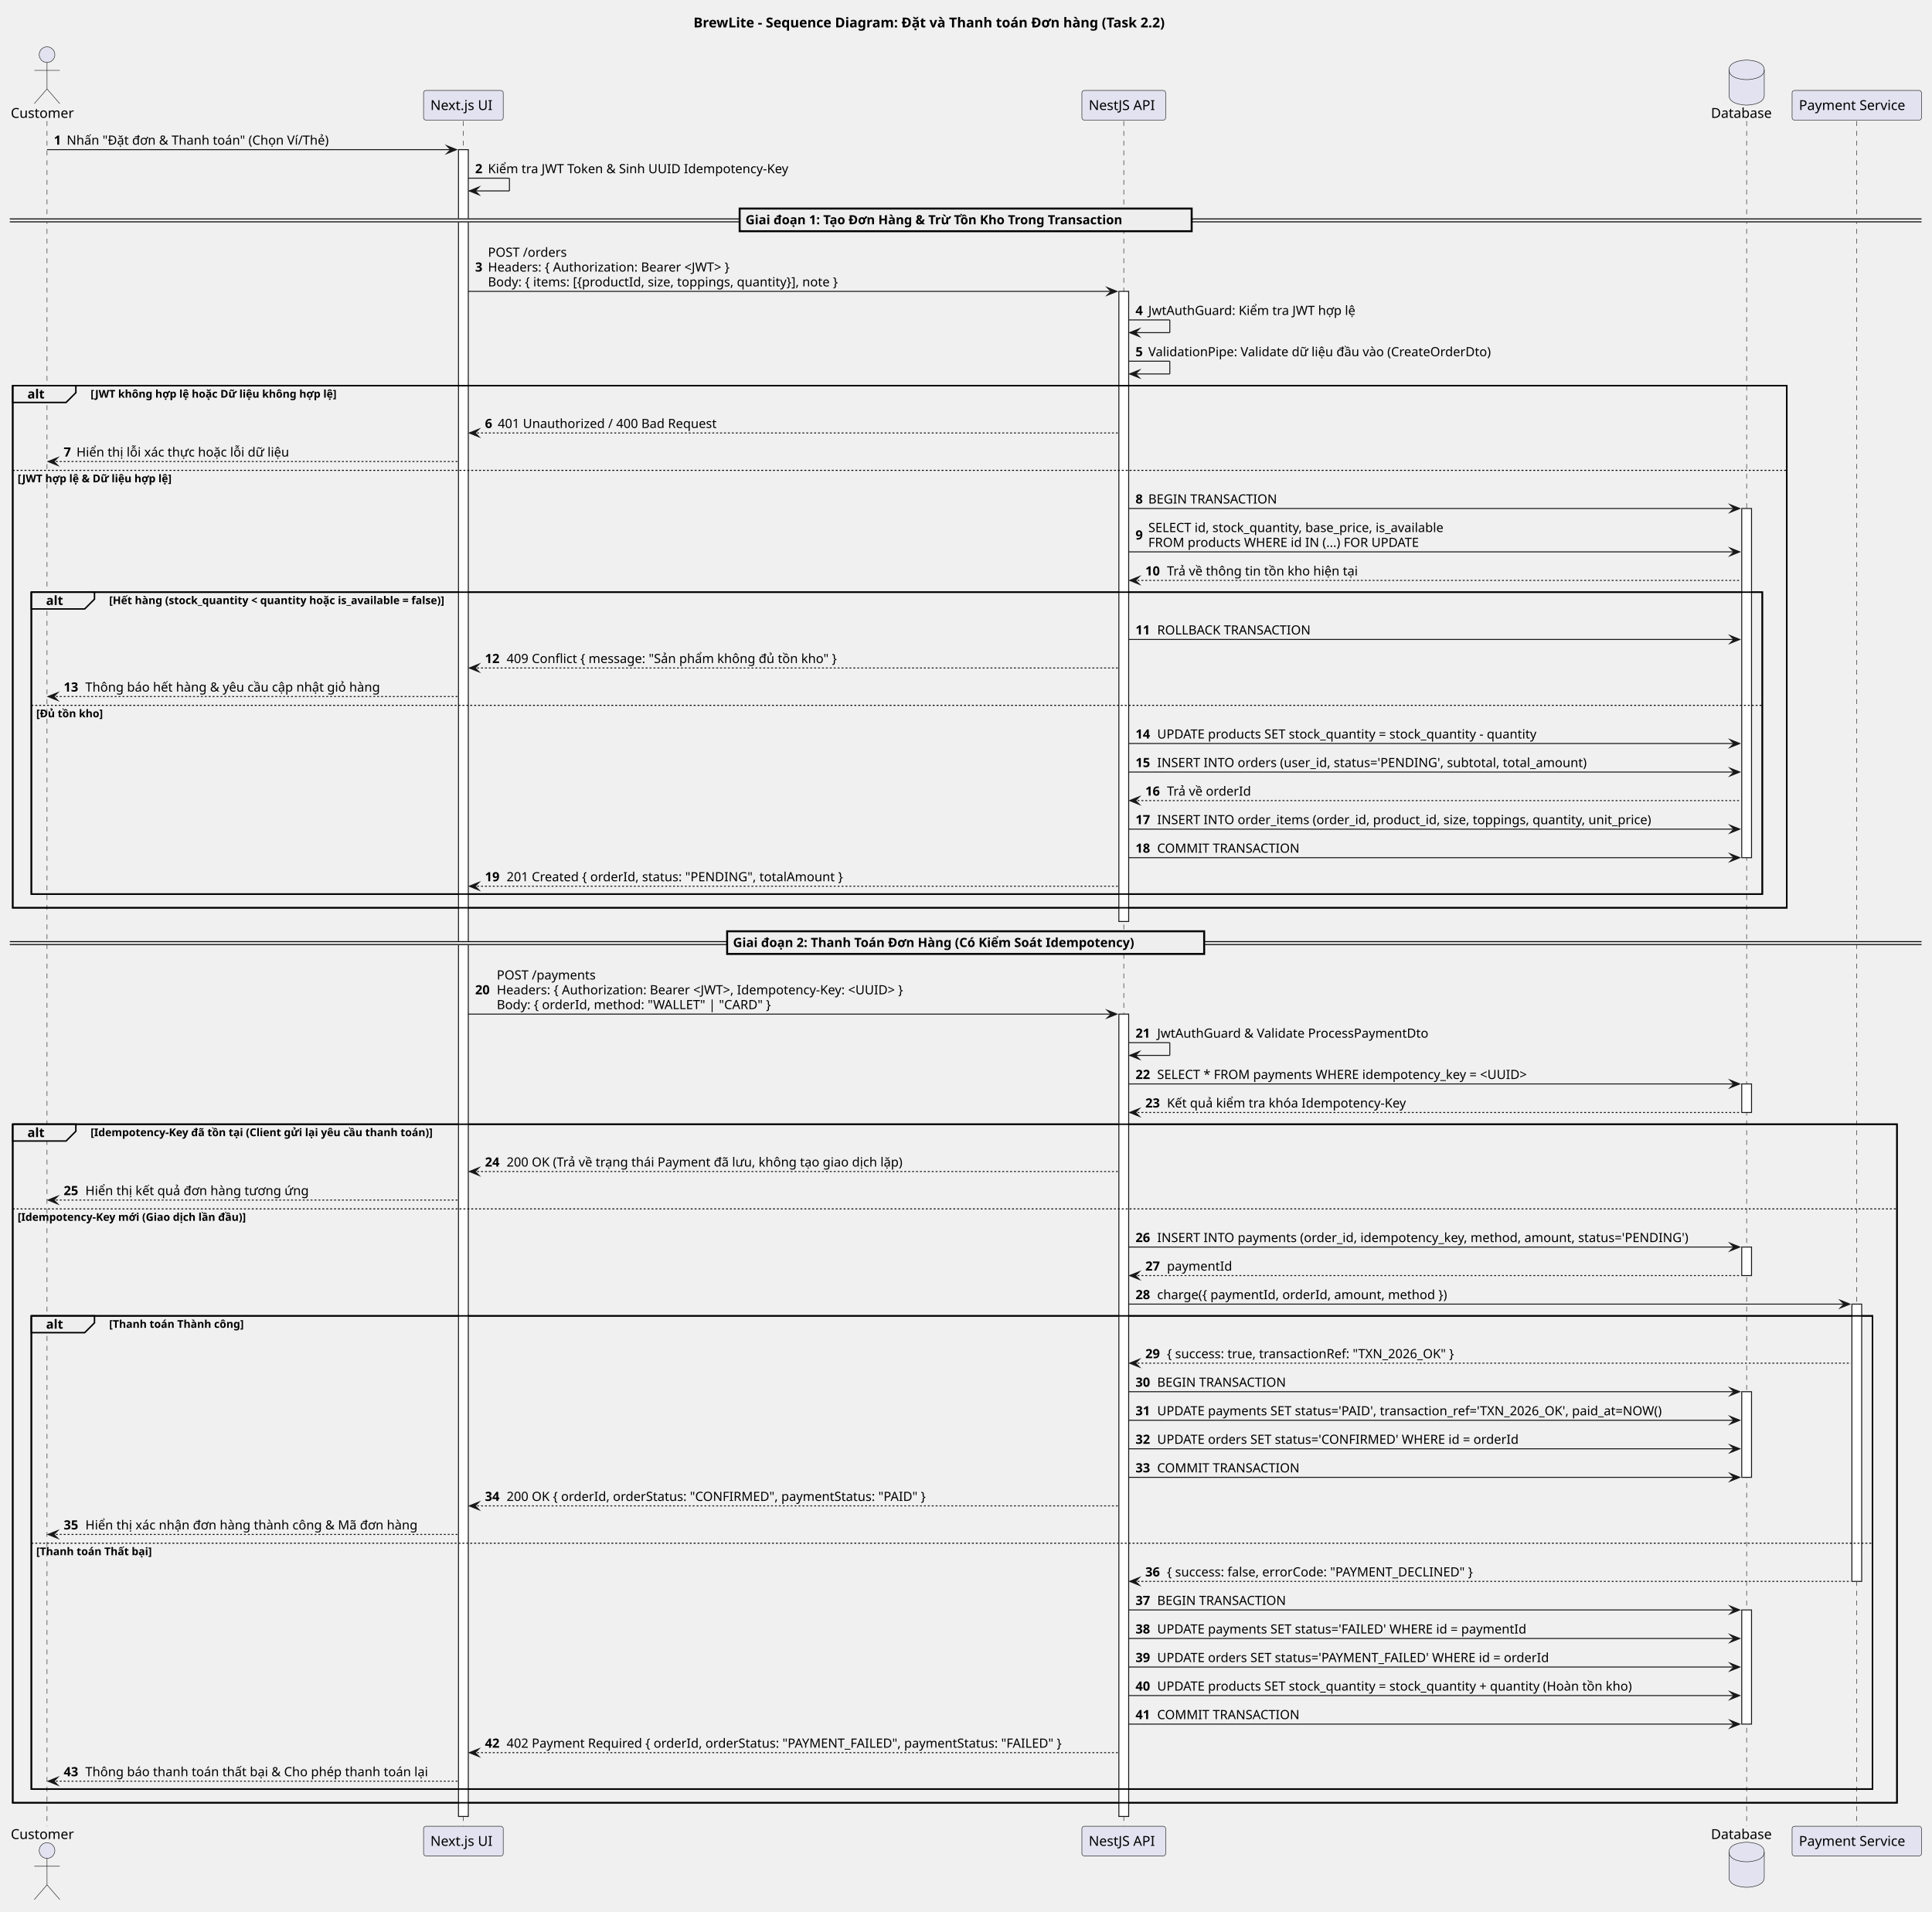
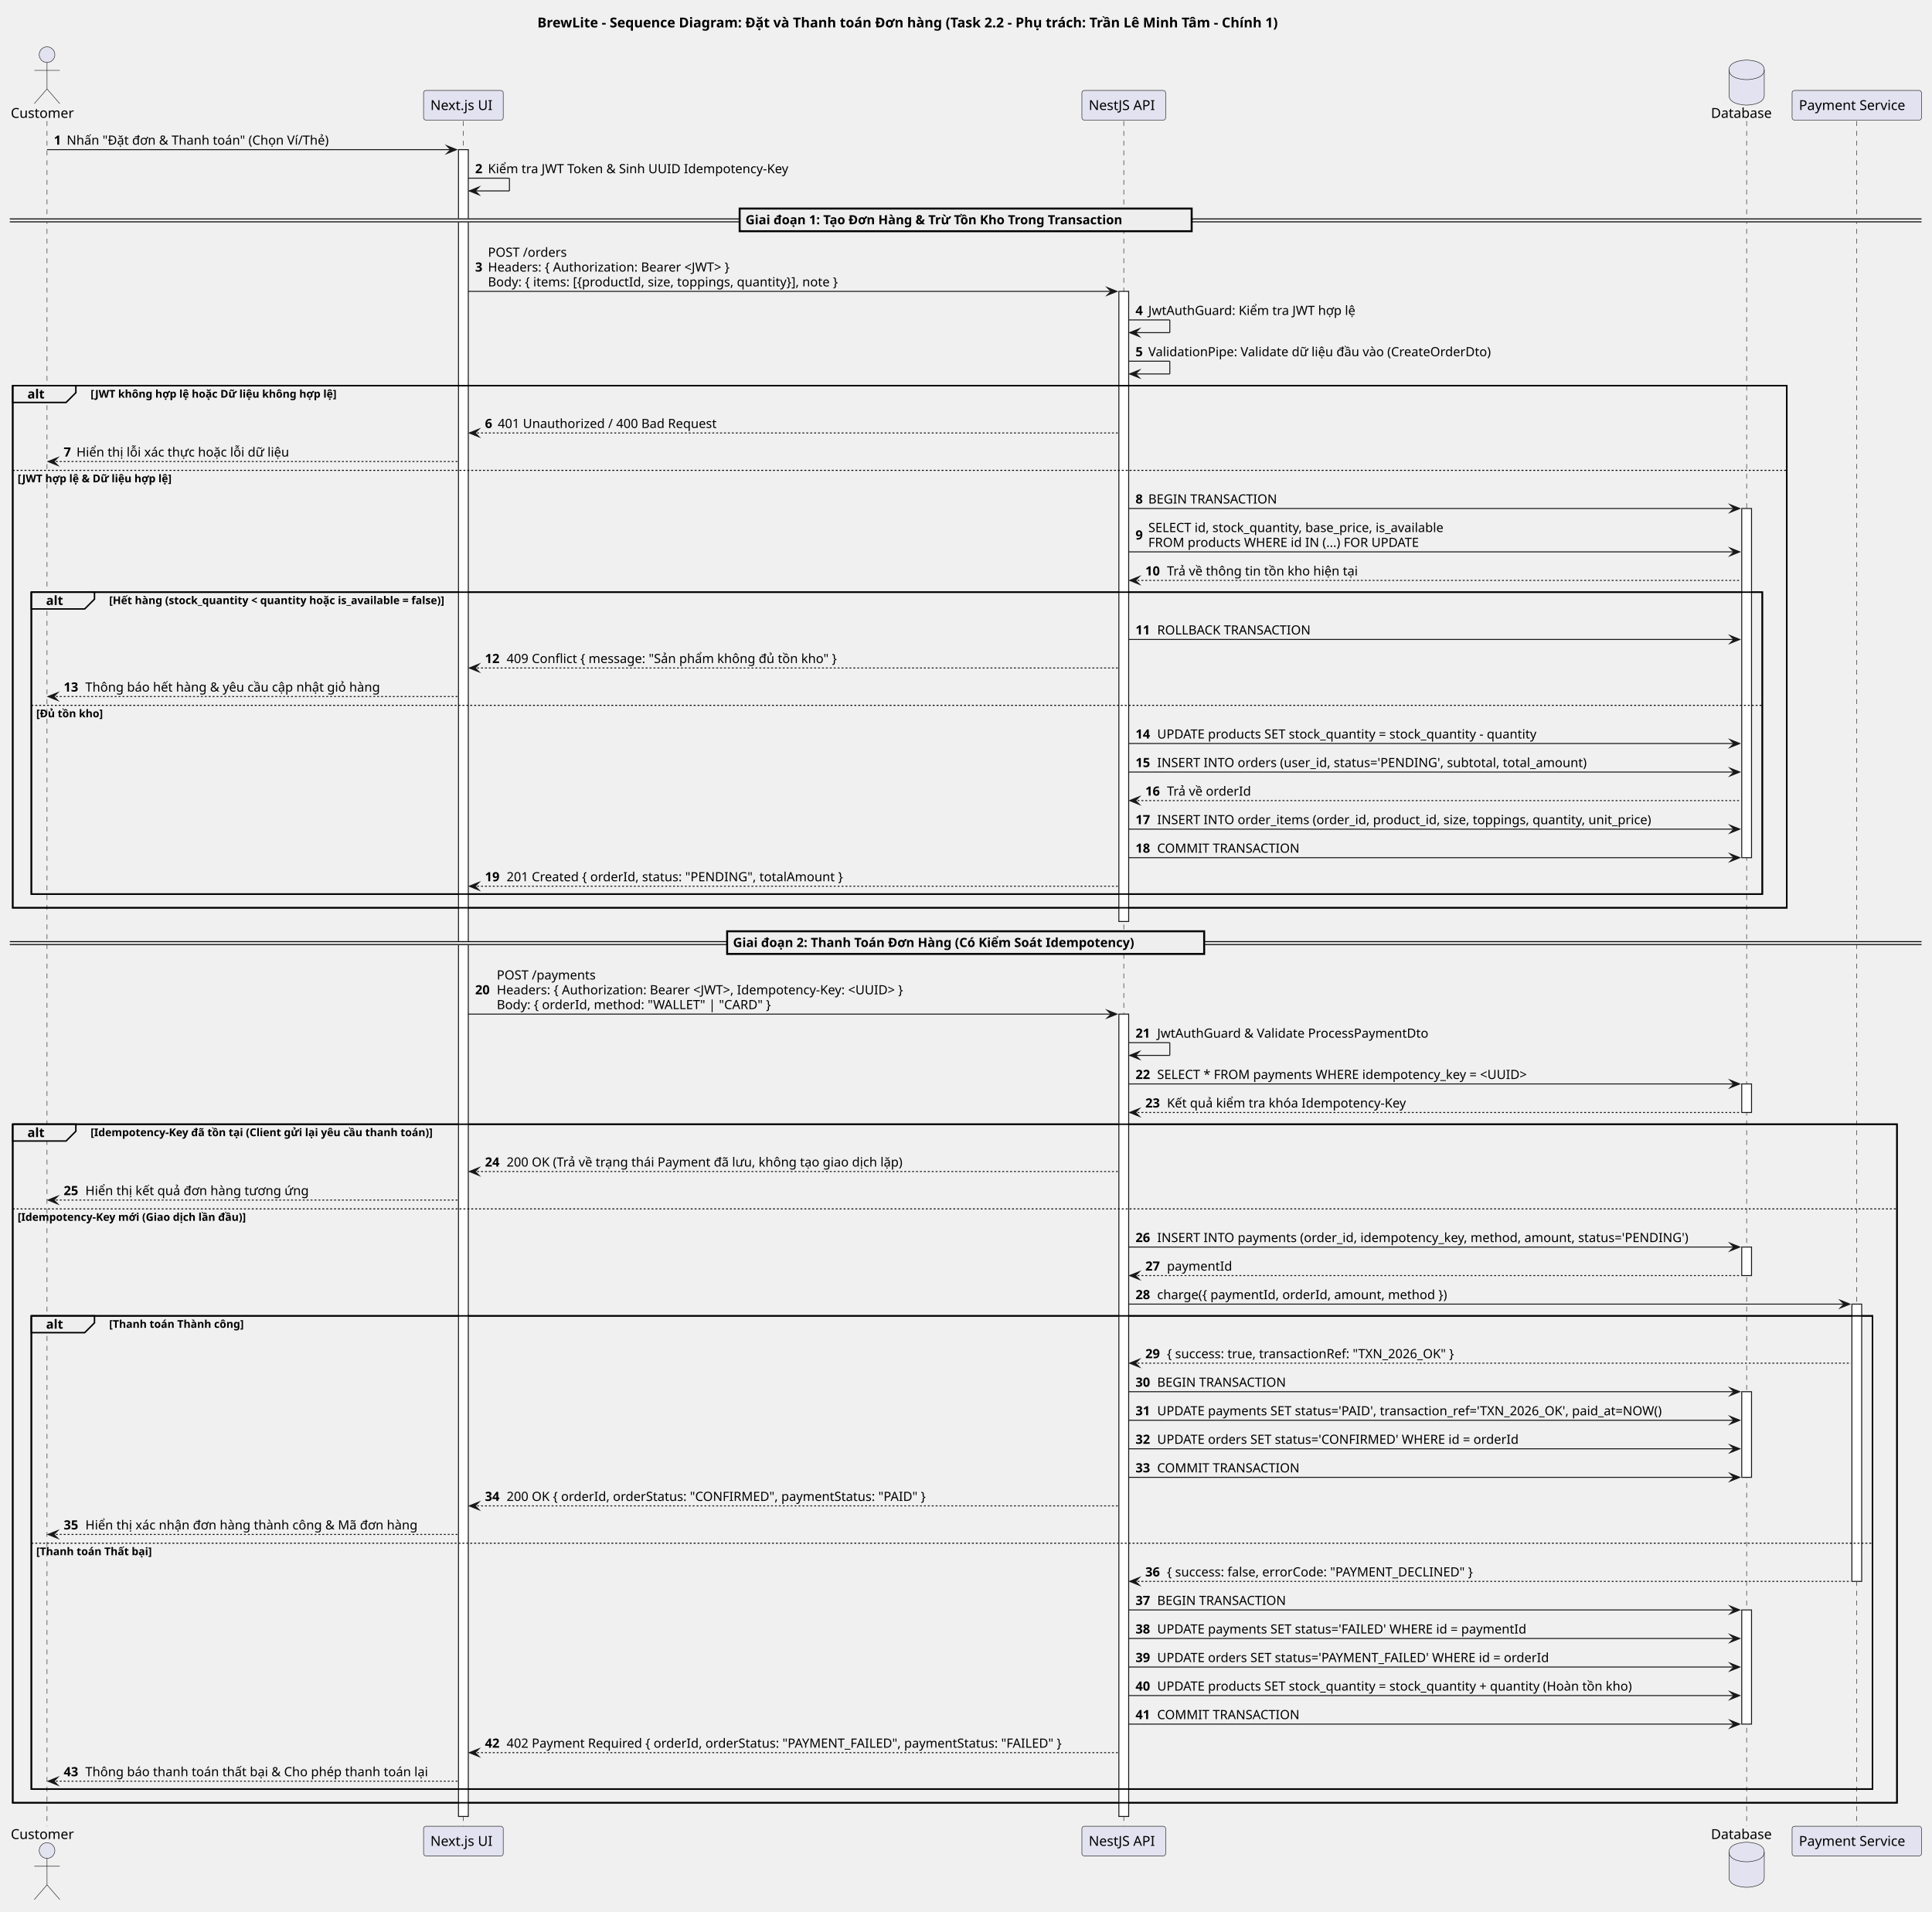
<svg xmlns="http://www.w3.org/2000/svg" version="1.1" data-diagram-type="SEQUENCE" style="width:1972px;height:1951px;background:#FFFFFF;" width="1972px" height="1951px" viewBox="0 0 1972 1951" zoomAndPan="magnify" preserveAspectRatio="none" contentStyleType="text/css">
  <defs />
  <g font-family="sans-serif" lengthAdjust="spacing">
    <g class="title" data-source-line="1">
-       <text x="707.847" y="27.995" fill="#000" font-size="14" textLength="554.606" font-weight="700">BrewLite - Sequence Diagram: Đặt và Thanh toán Đơn hàng (Task 2.2)</text>
+       <text x="548.491" y="27.995" fill="#000" font-size="14" textLength="873.318" font-weight="700">BrewLite - Sequence Diagram: Đặt và Thanh toán Đơn hàng (Task 2.2 - Phụ trách: Trần Lê Minh Tâm - Chính 1)</text>
    </g>
    <rect x="13" y="393.656" width="1810.789" height="532.867" fill="none" style="stroke:#000;stroke-width:1.5;" />
    <rect x="32" y="604.391" width="1766.789" height="308.133" fill="none" style="stroke:#000;stroke-width:1.5;" />
    <rect x="13" y="1147.453" width="1923.245" height="692.531" fill="none" style="stroke:#000;stroke-width:1.5;" />
    <rect x="32" y="1343.055" width="1879.245" height="482.93" fill="none" style="stroke:#000;stroke-width:1.5;" />
    <g class="participant-lifeline" data-qualified-name="Customer" data-entity-uid="part1" id="part1-lifeline" data-source-line="4">
      <g>
        <rect x="44.5" y="123.594" width="8" height="1740.391" fill="#000" fill-opacity="0" />
        <line x1="48" y1="123.594" x2="48" y2="1863.984" style="stroke:#181818;stroke-width:0.5;stroke-dasharray:5,5;" />
      </g>
    </g>
    <g class="participant-lifeline" data-qualified-name="UI" data-entity-uid="part2" id="part2-lifeline" data-source-line="5">
      <g>
        <rect x="469.487" y="123.594" width="8" height="1740.391" fill="#000" fill-opacity="0" />
        <line x1="472.987" y1="123.594" x2="472.987" y2="1863.984" style="stroke:#181818;stroke-width:0.5;stroke-dasharray:5,5;" />
      </g>
    </g>
    <g>
      <rect x="467.987" y="152.727" width="10" height="1701.258" fill="#FFF" style="stroke:#181818;stroke-width:1;" />
    </g>
    <g class="participant-lifeline" data-qualified-name="API" data-entity-uid="part3" id="part3-lifeline" data-source-line="6">
      <g>
        <rect x="1143.535" y="123.594" width="8" height="1740.391" fill="#000" fill-opacity="0" />
        <line x1="1147.035" y1="123.594" x2="1147.035" y2="1863.984" style="stroke:#181818;stroke-width:0.5;stroke-dasharray:5,5;" />
      </g>
    </g>
    <g>
      <rect x="1142.035" y="297.391" width="10" height="643.133" fill="#FFF" style="stroke:#181818;stroke-width:1;" />
    </g>
    <g>
      <rect x="1142.035" y="1035.055" width="10" height="818.93" fill="#FFF" style="stroke:#181818;stroke-width:1;" />
    </g>
    <g class="participant-lifeline" data-qualified-name="DB" data-entity-uid="part4" id="part4-lifeline" data-source-line="7">
      <g>
        <rect x="1779.289" y="123.594" width="8" height="1740.391" fill="#000" fill-opacity="0" />
        <line x1="1782.789" y1="123.594" x2="1782.789" y2="1863.984" style="stroke:#181818;stroke-width:0.5;stroke-dasharray:5,5;" />
      </g>
    </g>
    <g>
      <rect x="1777.789" y="518.992" width="10" height="356.398" fill="#FFF" style="stroke:#181818;stroke-width:1;" />
    </g>
    <g>
      <rect x="1777.789" y="1106.32" width="10" height="29.133" fill="#FFF" style="stroke:#181818;stroke-width:1;" />
    </g>
    <g>
      <rect x="1777.789" y="1272.789" width="10" height="29.133" fill="#FFF" style="stroke:#181818;stroke-width:1;" />
    </g>
    <g>
      <rect x="1777.789" y="1420.453" width="10" height="87.398" fill="#FFF" style="stroke:#181818;stroke-width:1;" />
    </g>
    <g>
      <rect x="1777.789" y="1643.188" width="10" height="116.531" fill="#FFF" style="stroke:#181818;stroke-width:1;" />
    </g>
    <g class="participant-lifeline" data-qualified-name="PaySvc" data-entity-uid="part5" id="part5-lifeline" data-source-line="8">
      <g>
        <rect x="1891.745" y="123.594" width="8" height="1740.391" fill="#000" fill-opacity="0" />
        <line x1="1895.245" y1="123.594" x2="1895.245" y2="1863.984" style="stroke:#181818;stroke-width:0.5;stroke-dasharray:5,5;" />
      </g>
    </g>
    <g>
      <rect x="1890.245" y="1331.055" width="10" height="283" fill="#FFF" style="stroke:#181818;stroke-width:1;" />
    </g>
    <g class="participant participant-head" data-qualified-name="Customer" data-entity-uid="part1" id="part1-head" data-source-line="4">
      <text x="10.998" y="120.292" fill="#000" font-size="14" textLength="68.004">Customer</text>
      <ellipse cx="48" cy="55.797" rx="8" ry="8" fill="#E2E2F0" style="stroke:#181818;stroke-width:0.5;" />
      <path d="M48,63.797 L48,90.797 M35,71.797 L61,71.797 M48,90.797 L35,105.797 M48,90.797 L61,105.797" style="stroke:#181818;stroke-width:0.5;" fill="none" />
    </g>
    <g class="participant participant-head" data-qualified-name="UI" data-entity-uid="part2" id="part2-head" data-source-line="5">
      <rect x="432.327" y="92.297" width="81.32" height="30.297" fill="#E2E2F0" style="stroke:#181818;stroke-width:0.5;" rx="2.5" ry="2.5" />
      <text x="439.327" y="112.292" fill="#000" font-size="14" textLength="67.32">Next.js UI</text>
    </g>
    <g class="participant participant-head" data-qualified-name="API" data-entity-uid="part3" id="part3-head" data-source-line="6">
      <rect x="1104.293" y="92.297" width="85.483" height="30.297" fill="#E2E2F0" style="stroke:#181818;stroke-width:0.5;" rx="2.5" ry="2.5" />
      <text x="1111.293" y="112.292" fill="#000" font-size="14" textLength="71.483">NestJS API</text>
    </g>
    <g class="participant participant-head" data-qualified-name="DB" data-entity-uid="part4" id="part4-head" data-source-line="7">
      <text x="1746.389" y="120.292" fill="#000" font-size="14" textLength="66.801">Database</text>
      <path d="M1764.789,71.297 C1764.789,61.297 1782.789,61.297 1782.789,61.297 C1782.789,61.297 1800.789,61.297 1800.789,71.297 L1800.789,97.297 C1800.789,107.297 1782.789,107.297 1782.789,107.297 C1782.789,107.297 1764.789,107.297 1764.789,97.297 L1764.789,71.297" style="stroke:#181818;stroke-width:0.5;" fill="#E2E2F0" />
      <path d="M1764.789,71.297 C1764.789,81.297 1782.789,81.297 1782.789,81.297 C1782.789,81.297 1800.789,81.297 1800.789,71.297" style="stroke:#181818;stroke-width:0.5;" fill="none" />
    </g>
    <g class="participant participant-head" data-qualified-name="PaySvc" data-entity-uid="part5" id="part5-head" data-source-line="8">
      <rect x="1829.189" y="92.297" width="132.111" height="30.297" fill="#E2E2F0" style="stroke:#181818;stroke-width:0.5;" rx="2.5" ry="2.5" />
      <text x="1836.189" y="112.292" fill="#000" font-size="14" textLength="118.111">Payment Service</text>
    </g>
    <g class="participant participant-tail" data-qualified-name="Customer" data-entity-uid="part1" id="part1-tail" data-source-line="4">
      <text x="10.998" y="1876.979" fill="#000" font-size="14" textLength="68.004">Customer</text>
      <ellipse cx="48" cy="1888.781" rx="8" ry="8" fill="#E2E2F0" style="stroke:#181818;stroke-width:0.5;" />
      <path d="M48,1896.781 L48,1923.781 M35,1904.781 L61,1904.781 M48,1923.781 L35,1938.781 M48,1923.781 L61,1938.781" style="stroke:#181818;stroke-width:0.5;" fill="none" />
    </g>
    <g class="participant participant-tail" data-qualified-name="UI" data-entity-uid="part2" id="part2-tail" data-source-line="5">
      <rect x="432.327" y="1863.984" width="81.32" height="30.297" fill="#E2E2F0" style="stroke:#181818;stroke-width:0.5;" rx="2.5" ry="2.5" />
      <text x="439.327" y="1883.979" fill="#000" font-size="14" textLength="67.32">Next.js UI</text>
    </g>
    <g class="participant participant-tail" data-qualified-name="API" data-entity-uid="part3" id="part3-tail" data-source-line="6">
      <rect x="1104.293" y="1863.984" width="85.483" height="30.297" fill="#E2E2F0" style="stroke:#181818;stroke-width:0.5;" rx="2.5" ry="2.5" />
      <text x="1111.293" y="1883.979" fill="#000" font-size="14" textLength="71.483">NestJS API</text>
    </g>
    <g class="participant participant-tail" data-qualified-name="DB" data-entity-uid="part4" id="part4-tail" data-source-line="7">
      <text x="1746.389" y="1876.979" fill="#000" font-size="14" textLength="66.801">Database</text>
      <path d="M1764.789,1890.281 C1764.789,1880.281 1782.789,1880.281 1782.789,1880.281 C1782.789,1880.281 1800.789,1880.281 1800.789,1890.281 L1800.789,1916.281 C1800.789,1926.281 1782.789,1926.281 1782.789,1926.281 C1782.789,1926.281 1764.789,1926.281 1764.789,1916.281 L1764.789,1890.281" style="stroke:#181818;stroke-width:0.5;" fill="#E2E2F0" />
      <path d="M1764.789,1890.281 C1764.789,1900.281 1782.789,1900.281 1782.789,1900.281 C1782.789,1900.281 1800.789,1900.281 1800.789,1890.281" style="stroke:#181818;stroke-width:0.5;" fill="none" />
    </g>
    <g class="participant participant-tail" data-qualified-name="PaySvc" data-entity-uid="part5" id="part5-tail" data-source-line="8">
      <rect x="1829.189" y="1863.984" width="132.111" height="30.297" fill="#E2E2F0" style="stroke:#181818;stroke-width:0.5;" rx="2.5" ry="2.5" />
      <text x="1836.189" y="1883.979" fill="#000" font-size="14" textLength="118.111">Payment Service</text>
    </g>
    <g class="message" data-entity-1="part1" data-entity-2="part2" id="msg1" data-source-line="10">
      <polygon points="455.987,148.727,465.987,152.727,455.987,156.727,459.987,152.727" fill="#181818" style="stroke:#181818;stroke-width:1;stroke-linejoin:miter;stroke-miterlimit:10;" />
      <line x1="48" y1="152.727" x2="461.987" y2="152.727" style="stroke:#181818;stroke-width:1;" />
      <text x="55" y="147.661" fill="#000" font-size="13" font-weight="700">1</text>
      <text x="68.045" y="147.661" fill="#000" font-size="13" textLength="287.371">Nhấn "Đặt đơn &amp; Thanh toán" (Chọn Ví/Thẻ)</text>
    </g>
    <g class="message" data-entity-1="part2" data-entity-2="part2" id="msg2" data-source-line="13">
      <line x1="477.987" y1="181.859" x2="519.987" y2="181.859" style="stroke:#181818;stroke-width:1;" />
      <line x1="519.987" y1="181.859" x2="519.987" y2="194.859" style="stroke:#181818;stroke-width:1;" />
      <line x1="478.987" y1="194.859" x2="519.987" y2="194.859" style="stroke:#181818;stroke-width:1;" />
      <polygon points="488.987,190.859,478.987,194.859,488.987,198.859,484.987,194.859" fill="#181818" style="stroke:#181818;stroke-width:1;stroke-linejoin:miter;stroke-miterlimit:10;" />
      <text x="484.987" y="176.793" fill="#000" font-size="13" font-weight="700">2</text>
      <text x="498.032" y="176.793" fill="#000" font-size="13" textLength="329.812">Kiểm tra JWT Token &amp; Sinh UUID Idempotency-Key</text>
    </g>
    <rect x="10" y="223.426" width="1951.301" height="3" fill="#EEE" style="stroke:#EEE;stroke-width:1;" />
    <line x1="10" y1="223.426" x2="1961.301" y2="223.426" style="stroke:#000;stroke-width:1;" />
    <line x1="10" y1="226.426" x2="1961.301" y2="226.426" style="stroke:#000;stroke-width:1;" />
    <rect x="754.965" y="212.859" width="461.37" height="23.133" fill="#EEE" style="stroke:#000;stroke-width:2;" />
    <text x="760.965" y="228.926" fill="#000" font-size="13" textLength="442.844" font-weight="700">Giai đoạn 1: Tạo Đơn Hàng &amp; Trừ Tồn Kho Trong Transaction</text>
    <g class="message" data-entity-1="part2" data-entity-2="part3" id="msg3" data-source-line="16">
      <polygon points="1130.035,293.391,1140.035,297.391,1130.035,301.391,1134.035,297.391" fill="#181818" style="stroke:#181818;stroke-width:1;stroke-linejoin:miter;stroke-miterlimit:10;" />
      <line x1="477.987" y1="297.391" x2="1136.035" y2="297.391" style="stroke:#181818;stroke-width:1;" />
      <text x="484.987" y="277.192" fill="#000" font-size="13" font-weight="700">3</text>
      <text x="498.032" y="262.059" fill="#000" font-size="13" textLength="84.443">POST /orders</text>
      <text x="498.032" y="277.192" fill="#000" font-size="13" textLength="277.126">Headers: { Authorization: Bearer &lt;JWT&gt; }</text>
      <text x="498.032" y="292.325" fill="#000" font-size="13" textLength="398.03">Body: { items: [{productId, size, toppings, quantity}], note }</text>
    </g>
    <g class="message" data-entity-1="part3" data-entity-2="part3" id="msg4" data-source-line="19">
      <line x1="1152.035" y1="326.523" x2="1194.035" y2="326.523" style="stroke:#181818;stroke-width:1;" />
      <line x1="1194.035" y1="326.523" x2="1194.035" y2="339.523" style="stroke:#181818;stroke-width:1;" />
      <line x1="1153.035" y1="339.523" x2="1194.035" y2="339.523" style="stroke:#181818;stroke-width:1;" />
      <polygon points="1163.035,335.523,1153.035,339.523,1163.035,343.523,1159.035,339.523" fill="#181818" style="stroke:#181818;stroke-width:1;stroke-linejoin:miter;stroke-miterlimit:10;" />
      <text x="1159.035" y="321.458" fill="#000" font-size="13" font-weight="700">4</text>
      <text x="1172.08" y="321.458" fill="#000" font-size="13" textLength="226.84">JwtAuthGuard: Kiểm tra JWT hợp lệ</text>
    </g>
    <g class="message" data-entity-1="part3" data-entity-2="part3" id="msg5" data-source-line="20">
      <line x1="1152.035" y1="368.656" x2="1194.035" y2="368.656" style="stroke:#181818;stroke-width:1;" />
      <line x1="1194.035" y1="368.656" x2="1194.035" y2="381.656" style="stroke:#181818;stroke-width:1;" />
      <line x1="1153.035" y1="381.656" x2="1194.035" y2="381.656" style="stroke:#181818;stroke-width:1;" />
      <polygon points="1163.035,377.656,1153.035,381.656,1163.035,385.656,1159.035,381.656" fill="#181818" style="stroke:#181818;stroke-width:1;stroke-linejoin:miter;stroke-miterlimit:10;" />
      <text x="1159.035" y="363.59" fill="#000" font-size="13" font-weight="700">5</text>
      <text x="1172.08" y="363.59" fill="#000" font-size="13" textLength="377.355">ValidationPipe: Validate dữ liệu đầu vào (CreateOrderDto)</text>
    </g>
    <path d="M13,393.656 L77.443,393.656 L77.443,400.789 L67.443,410.789 L13,410.789 L13,393.656" style="stroke:#000;stroke-width:1.5;" fill="#EEE" />
    <rect x="13" y="393.656" width="1810.789" height="532.867" fill="none" style="stroke:#000;stroke-width:1.5;" />
    <text x="28" y="406.723" fill="#000" font-size="13" textLength="19.443" font-weight="700">alt</text>
    <text x="92.443" y="405.867" fill="#000" font-size="11" textLength="283.18" font-weight="700">[JWT không hợp lệ hoặc Dữ liệu không hợp lệ]</text>
    <g class="message" data-entity-1="part3" data-entity-2="part2" id="msg6" data-source-line="23">
      <polygon points="488.987,437.922,478.987,441.922,488.987,445.922,484.987,441.922" fill="#181818" style="stroke:#181818;stroke-width:1;stroke-linejoin:miter;stroke-miterlimit:10;" />
      <line x1="482.987" y1="441.922" x2="1141.035" y2="441.922" style="stroke:#181818;stroke-width:1;stroke-dasharray:2,2;" />
      <text x="494.987" y="436.856" fill="#000" font-size="13" font-weight="700">6</text>
      <text x="508.032" y="436.856" fill="#000" font-size="13" textLength="240.475">401 Unauthorized / 400 Bad Request</text>
    </g>
    <g class="message" data-entity-1="part2" data-entity-2="part1" id="msg7" data-source-line="24">
      <polygon points="59,467.055,49,471.055,59,475.055,55,471.055" fill="#181818" style="stroke:#181818;stroke-width:1;stroke-linejoin:miter;stroke-miterlimit:10;" />
      <line x1="53" y1="471.055" x2="466.987" y2="471.055" style="stroke:#181818;stroke-width:1;stroke-dasharray:2,2;" />
      <text x="65" y="465.989" fill="#000" font-size="13" font-weight="700">7</text>
      <text x="78.045" y="465.989" fill="#000" font-size="13" textLength="232.775">Hiển thị lỗi xác thực hoặc lỗi dữ liệu</text>
    </g>
    <line x1="13" y1="480.055" x2="1823.789" y2="480.055" style="stroke:#000;stroke-width:1;stroke-dasharray:2,2;" />
    <text x="18" y="492.265" fill="#000" font-size="11" textLength="178.965" font-weight="700">[JWT hợp lệ &amp; Dữ liệu hợp lệ]</text>
    <g class="message" data-entity-1="part3" data-entity-2="part4" id="msg8" data-source-line="26">
      <polygon points="1765.789,514.992,1775.789,518.992,1765.789,522.992,1769.789,518.992" fill="#181818" style="stroke:#181818;stroke-width:1;stroke-linejoin:miter;stroke-miterlimit:10;" />
      <line x1="1152.035" y1="518.992" x2="1771.789" y2="518.992" style="stroke:#181818;stroke-width:1;" />
      <text x="1159.035" y="513.926" fill="#000" font-size="13" font-weight="700">8</text>
      <text x="1172.08" y="513.926" fill="#000" font-size="13" textLength="138.442">BEGIN TRANSACTION</text>
    </g>
    <g class="message" data-entity-1="part3" data-entity-2="part4" id="msg9" data-source-line="28">
      <polygon points="1765.789,559.258,1775.789,563.258,1765.789,567.258,1769.789,563.258" fill="#181818" style="stroke:#181818;stroke-width:1;stroke-linejoin:miter;stroke-miterlimit:10;" />
      <line x1="1152.035" y1="563.258" x2="1771.789" y2="563.258" style="stroke:#181818;stroke-width:1;" />
      <text x="1159.035" y="550.625" fill="#000" font-size="13" font-weight="700">9</text>
      <text x="1172.08" y="543.059" fill="#000" font-size="13" textLength="330.332">SELECT id, stock_quantity, base_price, is_available</text>
      <text x="1172.08" y="558.192" fill="#000" font-size="13" textLength="299.152">FROM products WHERE id IN (...) FOR UPDATE</text>
    </g>
    <g class="message" data-entity-1="part4" data-entity-2="part3" id="msg10" data-source-line="29">
      <polygon points="1163.035,588.391,1153.035,592.391,1163.035,596.391,1159.035,592.391" fill="#181818" style="stroke:#181818;stroke-width:1;stroke-linejoin:miter;stroke-miterlimit:10;" />
      <line x1="1157.035" y1="592.391" x2="1776.789" y2="592.391" style="stroke:#181818;stroke-width:1;stroke-dasharray:2,2;" />
      <text x="1169.035" y="587.325" fill="#000" font-size="13" textLength="18.091" font-weight="700">10</text>
      <text x="1191.125" y="587.325" fill="#000" font-size="13" textLength="210.374">Trả về thông tin tồn kho hiện tại</text>
    </g>
    <path d="M32,604.391 L96.443,604.391 L96.443,611.523 L86.443,621.523 L32,621.523 L32,604.391" style="stroke:#000;stroke-width:1.5;" fill="#EEE" />
    <rect x="32" y="604.391" width="1766.789" height="308.133" fill="none" style="stroke:#000;stroke-width:1.5;" />
    <text x="47" y="617.458" fill="#000" font-size="13" textLength="19.443" font-weight="700">alt</text>
    <text x="111.443" y="616.601" fill="#000" font-size="11" textLength="396.816" font-weight="700">[Hết hàng (stock_quantity &lt; quantity hoặc is_available = false)]</text>
    <g class="message" data-entity-1="part3" data-entity-2="part4" id="msg11" data-source-line="32">
      <polygon points="1765.789,648.656,1775.789,652.656,1765.789,656.656,1769.789,652.656" fill="#181818" style="stroke:#181818;stroke-width:1;stroke-linejoin:miter;stroke-miterlimit:10;" />
      <line x1="1152.035" y1="652.656" x2="1771.789" y2="652.656" style="stroke:#181818;stroke-width:1;" />
      <text x="1159.035" y="647.59" fill="#000" font-size="13" textLength="18.091" font-weight="700">11</text>
      <text x="1181.125" y="647.59" fill="#000" font-size="13" textLength="166.842">ROLLBACK TRANSACTION</text>
    </g>
    <g class="message" data-entity-1="part3" data-entity-2="part2" id="msg12" data-source-line="33">
      <polygon points="488.987,677.789,478.987,681.789,488.987,685.789,484.987,681.789" fill="#181818" style="stroke:#181818;stroke-width:1;stroke-linejoin:miter;stroke-miterlimit:10;" />
      <line x1="482.987" y1="681.789" x2="1141.035" y2="681.789" style="stroke:#181818;stroke-width:1;stroke-dasharray:2,2;" />
      <text x="494.987" y="676.723" fill="#000" font-size="13" textLength="18.091" font-weight="700">12</text>
      <text x="517.078" y="676.723" fill="#000" font-size="13" textLength="370.049">409 Conflict { message: "Sản phẩm không đủ tồn kho" }</text>
    </g>
    <g class="message" data-entity-1="part2" data-entity-2="part1" id="msg13" data-source-line="34">
      <polygon points="59,706.922,49,710.922,59,714.922,55,710.922" fill="#181818" style="stroke:#181818;stroke-width:1;stroke-linejoin:miter;stroke-miterlimit:10;" />
      <line x1="53" y1="710.922" x2="466.987" y2="710.922" style="stroke:#181818;stroke-width:1;stroke-dasharray:2,2;" />
      <text x="65" y="705.856" fill="#000" font-size="13" textLength="18.091" font-weight="700">13</text>
      <text x="87.091" y="705.856" fill="#000" font-size="13" textLength="322.994">Thông báo hết hàng &amp; yêu cầu cập nhật giỏ hàng</text>
    </g>
    <line x1="32" y1="719.922" x2="1798.789" y2="719.922" style="stroke:#000;stroke-width:1;stroke-dasharray:2,2;" />
    <text x="37" y="732.132" fill="#000" font-size="11" textLength="78.112" font-weight="700">[Đủ tồn kho]</text>
    <g class="message" data-entity-1="part3" data-entity-2="part4" id="msg14" data-source-line="36">
      <polygon points="1765.789,754.859,1775.789,758.859,1765.789,762.859,1769.789,758.859" fill="#181818" style="stroke:#181818;stroke-width:1;stroke-linejoin:miter;stroke-miterlimit:10;" />
      <line x1="1152.035" y1="758.859" x2="1771.789" y2="758.859" style="stroke:#181818;stroke-width:1;" />
      <text x="1159.035" y="753.793" fill="#000" font-size="13" textLength="18.091" font-weight="700">14</text>
      <text x="1181.125" y="753.793" fill="#000" font-size="13" textLength="422.976">UPDATE products SET stock_quantity = stock_quantity - quantity</text>
    </g>
    <g class="message" data-entity-1="part3" data-entity-2="part4" id="msg15" data-source-line="37">
      <polygon points="1765.789,783.992,1775.789,787.992,1765.789,791.992,1769.789,787.992" fill="#181818" style="stroke:#181818;stroke-width:1;stroke-linejoin:miter;stroke-miterlimit:10;" />
      <line x1="1152.035" y1="787.992" x2="1771.789" y2="787.992" style="stroke:#181818;stroke-width:1;" />
      <text x="1159.035" y="782.926" fill="#000" font-size="13" textLength="18.091" font-weight="700">15</text>
      <text x="1181.125" y="782.926" fill="#000" font-size="13" textLength="471.231">INSERT INTO orders (user_id, status='PENDING', subtotal, total_amount)</text>
    </g>
    <g class="message" data-entity-1="part4" data-entity-2="part3" id="msg16" data-source-line="38">
      <polygon points="1163.035,813.125,1153.035,817.125,1163.035,821.125,1159.035,817.125" fill="#181818" style="stroke:#181818;stroke-width:1;stroke-linejoin:miter;stroke-miterlimit:10;" />
      <line x1="1157.035" y1="817.125" x2="1776.789" y2="817.125" style="stroke:#181818;stroke-width:1;stroke-dasharray:2,2;" />
      <text x="1169.035" y="812.059" fill="#000" font-size="13" textLength="18.091" font-weight="700">16</text>
      <text x="1191.125" y="812.059" fill="#000" font-size="13" textLength="92.187">Trả về orderId</text>
    </g>
    <g class="message" data-entity-1="part3" data-entity-2="part4" id="msg17" data-source-line="39">
      <polygon points="1765.789,842.258,1775.789,846.258,1765.789,850.258,1769.789,846.258" fill="#181818" style="stroke:#181818;stroke-width:1;stroke-linejoin:miter;stroke-miterlimit:10;" />
      <line x1="1152.035" y1="846.258" x2="1771.789" y2="846.258" style="stroke:#181818;stroke-width:1;" />
      <text x="1159.035" y="841.192" fill="#000" font-size="13" textLength="18.091" font-weight="700">17</text>
      <text x="1181.125" y="841.192" fill="#000" font-size="13" textLength="541.912">INSERT INTO order_items (order_id, product_id, size, toppings, quantity, unit_price)</text>
    </g>
    <g class="message" data-entity-1="part3" data-entity-2="part4" id="msg18" data-source-line="40">
      <polygon points="1765.789,871.391,1775.789,875.391,1765.789,879.391,1769.789,875.391" fill="#181818" style="stroke:#181818;stroke-width:1;stroke-linejoin:miter;stroke-miterlimit:10;" />
      <line x1="1152.035" y1="875.391" x2="1771.789" y2="875.391" style="stroke:#181818;stroke-width:1;" />
      <text x="1159.035" y="870.325" fill="#000" font-size="13" textLength="18.091" font-weight="700">18</text>
      <text x="1181.125" y="870.325" fill="#000" font-size="13" textLength="151.195">COMMIT TRANSACTION</text>
    </g>
    <g class="message" data-entity-1="part3" data-entity-2="part2" id="msg19" data-source-line="42">
      <polygon points="488.987,900.523,478.987,904.523,488.987,908.523,484.987,904.523" fill="#181818" style="stroke:#181818;stroke-width:1;stroke-linejoin:miter;stroke-miterlimit:10;" />
      <line x1="482.987" y1="904.523" x2="1141.035" y2="904.523" style="stroke:#181818;stroke-width:1;stroke-dasharray:2,2;" />
      <text x="494.987" y="899.458" fill="#000" font-size="13" textLength="18.091" font-weight="700">19</text>
      <text x="517.078" y="899.458" fill="#000" font-size="13" textLength="373.775">201 Created { orderId, status: "PENDING", totalAmount }</text>
    </g>
    <rect x="10" y="961.09" width="1951.301" height="3" fill="#EEE" style="stroke:#EEE;stroke-width:1;" />
    <line x1="10" y1="961.09" x2="1961.301" y2="961.09" style="stroke:#000;stroke-width:1;" />
    <line x1="10" y1="964.09" x2="1961.301" y2="964.09" style="stroke:#000;stroke-width:1;" />
    <rect x="742.197" y="950.523" width="486.907" height="23.133" fill="#EEE" style="stroke:#000;stroke-width:2;" />
    <text x="748.197" y="966.59" fill="#000" font-size="13" textLength="468.381" font-weight="700">Giai đoạn 2: Thanh Toán Đơn Hàng (Có Kiểm Soát Idempotency)</text>
    <g class="message" data-entity-1="part2" data-entity-2="part3" id="msg20" data-source-line="48">
      <polygon points="1130.035,1031.055,1140.035,1035.055,1130.035,1039.055,1134.035,1035.055" fill="#181818" style="stroke:#181818;stroke-width:1;stroke-linejoin:miter;stroke-miterlimit:10;" />
      <line x1="477.987" y1="1035.055" x2="1136.035" y2="1035.055" style="stroke:#181818;stroke-width:1;" />
      <text x="484.987" y="1014.856" fill="#000" font-size="13" textLength="18.091" font-weight="700">20</text>
      <text x="507.078" y="999.723" fill="#000" font-size="13" textLength="107.459">POST /payments</text>
      <text x="507.078" y="1014.856" fill="#000" font-size="13" textLength="462.598">Headers: { Authorization: Bearer &lt;JWT&gt;, Idempotency-Key: &lt;UUID&gt; }</text>
      <text x="507.078" y="1029.989" fill="#000" font-size="13" textLength="306.059">Body: { orderId, method: "WALLET" | "CARD" }</text>
    </g>
    <g class="message" data-entity-1="part3" data-entity-2="part3" id="msg21" data-source-line="51">
      <line x1="1152.035" y1="1064.188" x2="1194.035" y2="1064.188" style="stroke:#181818;stroke-width:1;" />
      <line x1="1194.035" y1="1064.188" x2="1194.035" y2="1077.188" style="stroke:#181818;stroke-width:1;" />
      <line x1="1153.035" y1="1077.188" x2="1194.035" y2="1077.188" style="stroke:#181818;stroke-width:1;" />
      <polygon points="1163.035,1073.188,1153.035,1077.188,1163.035,1081.188,1159.035,1077.188" fill="#181818" style="stroke:#181818;stroke-width:1;stroke-linejoin:miter;stroke-miterlimit:10;" />
      <text x="1159.035" y="1059.122" fill="#000" font-size="13" textLength="18.091" font-weight="700">21</text>
      <text x="1181.125" y="1059.122" fill="#000" font-size="13" textLength="296.226">JwtAuthGuard &amp; Validate ProcessPaymentDto</text>
    </g>
    <g class="message" data-entity-1="part3" data-entity-2="part4" id="msg22" data-source-line="52">
      <polygon points="1765.789,1102.32,1775.789,1106.32,1765.789,1110.32,1769.789,1106.32" fill="#181818" style="stroke:#181818;stroke-width:1;stroke-linejoin:miter;stroke-miterlimit:10;" />
      <line x1="1152.035" y1="1106.32" x2="1771.789" y2="1106.32" style="stroke:#181818;stroke-width:1;" />
      <text x="1159.035" y="1101.254" fill="#000" font-size="13" textLength="18.091" font-weight="700">22</text>
      <text x="1181.125" y="1101.254" fill="#000" font-size="13" textLength="415.276">SELECT * FROM payments WHERE idempotency_key = &lt;UUID&gt;</text>
    </g>
    <g class="message" data-entity-1="part4" data-entity-2="part3" id="msg23" data-source-line="54">
      <polygon points="1163.035,1131.453,1153.035,1135.453,1163.035,1139.453,1159.035,1135.453" fill="#181818" style="stroke:#181818;stroke-width:1;stroke-linejoin:miter;stroke-miterlimit:10;" />
      <line x1="1157.035" y1="1135.453" x2="1776.789" y2="1135.453" style="stroke:#181818;stroke-width:1;stroke-dasharray:2,2;" />
      <text x="1169.035" y="1130.387" fill="#000" font-size="13" textLength="18.091" font-weight="700">23</text>
      <text x="1191.125" y="1130.387" fill="#000" font-size="13" textLength="262.672">Kết quả kiểm tra khóa Idempotency-Key</text>
    </g>
    <path d="M13,1147.453 L77.443,1147.453 L77.443,1154.586 L67.443,1164.586 L13,1164.586 L13,1147.453" style="stroke:#000;stroke-width:1.5;" fill="#EEE" />
    <rect x="13" y="1147.453" width="1923.245" height="692.531" fill="none" style="stroke:#000;stroke-width:1.5;" />
    <text x="28" y="1160.52" fill="#000" font-size="13" textLength="19.443" font-weight="700">alt</text>
    <text x="92.443" y="1159.664" fill="#000" font-size="11" textLength="398.165" font-weight="700">[Idempotency-Key đã tồn tại (Client gửi lại yêu cầu thanh toán)]</text>
    <g class="message" data-entity-1="part3" data-entity-2="part2" id="msg24" data-source-line="58">
      <polygon points="488.987,1191.719,478.987,1195.719,488.987,1199.719,484.987,1195.719" fill="#181818" style="stroke:#181818;stroke-width:1;stroke-linejoin:miter;stroke-miterlimit:10;" />
      <line x1="482.987" y1="1195.719" x2="1141.035" y2="1195.719" style="stroke:#181818;stroke-width:1;stroke-dasharray:2,2;" />
      <text x="494.987" y="1190.653" fill="#000" font-size="13" textLength="18.091" font-weight="700">24</text>
      <text x="517.078" y="1190.653" fill="#000" font-size="13" textLength="438.223">200 OK (Trả về trạng thái Payment đã lưu, không tạo giao dịch lặp)</text>
    </g>
    <g class="message" data-entity-1="part2" data-entity-2="part1" id="msg25" data-source-line="59">
      <polygon points="59,1220.852,49,1224.852,59,1228.852,55,1224.852" fill="#181818" style="stroke:#181818;stroke-width:1;stroke-linejoin:miter;stroke-miterlimit:10;" />
      <line x1="53" y1="1224.852" x2="466.987" y2="1224.852" style="stroke:#181818;stroke-width:1;stroke-dasharray:2,2;" />
      <text x="65" y="1219.786" fill="#000" font-size="13" textLength="18.091" font-weight="700">25</text>
      <text x="87.091" y="1219.786" fill="#000" font-size="13" textLength="240.233">Hiển thị kết quả đơn hàng tương ứng</text>
    </g>
    <line x1="13" y1="1233.852" x2="1936.245" y2="1233.852" style="stroke:#000;stroke-width:1;stroke-dasharray:2,2;" />
    <text x="18" y="1246.062" fill="#000" font-size="11" textLength="266.256" font-weight="700">[Idempotency-Key mới (Giao dịch lần đầu)]</text>
    <g class="message" data-entity-1="part3" data-entity-2="part4" id="msg26" data-source-line="61">
      <polygon points="1765.789,1268.789,1775.789,1272.789,1765.789,1276.789,1769.789,1272.789" fill="#181818" style="stroke:#181818;stroke-width:1;stroke-linejoin:miter;stroke-miterlimit:10;" />
      <line x1="1152.035" y1="1272.789" x2="1771.789" y2="1272.789" style="stroke:#181818;stroke-width:1;" />
      <text x="1159.035" y="1267.723" fill="#000" font-size="13" textLength="18.091" font-weight="700">26</text>
      <text x="1181.125" y="1267.723" fill="#000" font-size="13" textLength="584.664">INSERT INTO payments (order_id, idempotency_key, method, amount, status='PENDING')</text>
    </g>
    <g class="message" data-entity-1="part4" data-entity-2="part3" id="msg27" data-source-line="63">
      <polygon points="1163.035,1297.922,1153.035,1301.922,1163.035,1305.922,1159.035,1301.922" fill="#181818" style="stroke:#181818;stroke-width:1;stroke-linejoin:miter;stroke-miterlimit:10;" />
      <line x1="1157.035" y1="1301.922" x2="1776.789" y2="1301.922" style="stroke:#181818;stroke-width:1;stroke-dasharray:2,2;" />
      <text x="1169.035" y="1296.856" fill="#000" font-size="13" textLength="18.091" font-weight="700">27</text>
      <text x="1191.125" y="1296.856" fill="#000" font-size="13" textLength="69.996">paymentId</text>
    </g>
    <g class="message" data-entity-1="part3" data-entity-2="part5" id="msg28" data-source-line="66">
      <polygon points="1878.245,1327.055,1888.245,1331.055,1878.245,1335.055,1882.245,1331.055" fill="#181818" style="stroke:#181818;stroke-width:1;stroke-linejoin:miter;stroke-miterlimit:10;" />
      <line x1="1152.035" y1="1331.055" x2="1884.245" y2="1331.055" style="stroke:#181818;stroke-width:1;" />
      <text x="1159.035" y="1325.989" fill="#000" font-size="13" textLength="18.091" font-weight="700">28</text>
      <text x="1181.125" y="1325.989" fill="#000" font-size="13" textLength="322.029">charge({ paymentId, orderId, amount, method })</text>
    </g>
    <path d="M32,1343.055 L96.443,1343.055 L96.443,1350.188 L86.443,1360.188 L32,1360.188 L32,1343.055" style="stroke:#000;stroke-width:1.5;" fill="#EEE" />
    <rect x="32" y="1343.055" width="1879.245" height="482.93" fill="none" style="stroke:#000;stroke-width:1.5;" />
    <text x="47" y="1356.122" fill="#000" font-size="13" textLength="19.443" font-weight="700">alt</text>
    <text x="111.443" y="1355.265" fill="#000" font-size="11" textLength="156.234" font-weight="700">[Thanh toán Thành công]</text>
    <g class="message" data-entity-1="part5" data-entity-2="part3" id="msg29" data-source-line="70">
      <polygon points="1163.035,1387.32,1153.035,1391.32,1163.035,1395.32,1159.035,1391.32" fill="#181818" style="stroke:#181818;stroke-width:1;stroke-linejoin:miter;stroke-miterlimit:10;" />
      <line x1="1157.035" y1="1391.32" x2="1889.245" y2="1391.32" style="stroke:#181818;stroke-width:1;stroke-dasharray:2,2;" />
      <text x="1169.035" y="1386.254" fill="#000" font-size="13" textLength="18.091" font-weight="700">29</text>
      <text x="1191.125" y="1386.254" fill="#000" font-size="13" textLength="326.041">{ success: true, transactionRef: "TXN_2026_OK" }</text>
    </g>
    <g class="message" data-entity-1="part3" data-entity-2="part4" id="msg30" data-source-line="71">
      <polygon points="1765.789,1416.453,1775.789,1420.453,1765.789,1424.453,1769.789,1420.453" fill="#181818" style="stroke:#181818;stroke-width:1;stroke-linejoin:miter;stroke-miterlimit:10;" />
      <line x1="1152.035" y1="1420.453" x2="1771.789" y2="1420.453" style="stroke:#181818;stroke-width:1;" />
      <text x="1159.035" y="1415.387" fill="#000" font-size="13" textLength="18.091" font-weight="700">30</text>
      <text x="1181.125" y="1415.387" fill="#000" font-size="13" textLength="138.442">BEGIN TRANSACTION</text>
    </g>
    <g class="message" data-entity-1="part3" data-entity-2="part4" id="msg31" data-source-line="73">
      <polygon points="1765.789,1445.586,1775.789,1449.586,1765.789,1453.586,1769.789,1449.586" fill="#181818" style="stroke:#181818;stroke-width:1;stroke-linejoin:miter;stroke-miterlimit:10;" />
      <line x1="1152.035" y1="1449.586" x2="1771.789" y2="1449.586" style="stroke:#181818;stroke-width:1;" />
      <text x="1159.035" y="1444.52" fill="#000" font-size="13" textLength="18.091" font-weight="700">31</text>
      <text x="1181.125" y="1444.52" fill="#000" font-size="13" textLength="567.792">UPDATE payments SET status='PAID', transaction_ref='TXN_2026_OK', paid_at=NOW()</text>
    </g>
    <g class="message" data-entity-1="part3" data-entity-2="part4" id="msg32" data-source-line="74">
      <polygon points="1765.789,1474.719,1775.789,1478.719,1765.789,1482.719,1769.789,1478.719" fill="#181818" style="stroke:#181818;stroke-width:1;stroke-linejoin:miter;stroke-miterlimit:10;" />
      <line x1="1152.035" y1="1478.719" x2="1771.789" y2="1478.719" style="stroke:#181818;stroke-width:1;" />
      <text x="1159.035" y="1473.653" fill="#000" font-size="13" textLength="18.091" font-weight="700">32</text>
      <text x="1181.125" y="1473.653" fill="#000" font-size="13" textLength="402.042">UPDATE orders SET status='CONFIRMED' WHERE id = orderId</text>
    </g>
    <g class="message" data-entity-1="part3" data-entity-2="part4" id="msg33" data-source-line="75">
      <polygon points="1765.789,1503.852,1775.789,1507.852,1765.789,1511.852,1769.789,1507.852" fill="#181818" style="stroke:#181818;stroke-width:1;stroke-linejoin:miter;stroke-miterlimit:10;" />
      <line x1="1152.035" y1="1507.852" x2="1771.789" y2="1507.852" style="stroke:#181818;stroke-width:1;" />
      <text x="1159.035" y="1502.786" fill="#000" font-size="13" textLength="18.091" font-weight="700">33</text>
      <text x="1181.125" y="1502.786" fill="#000" font-size="13" textLength="151.195">COMMIT TRANSACTION</text>
    </g>
    <g class="message" data-entity-1="part3" data-entity-2="part2" id="msg34" data-source-line="77">
      <polygon points="488.987,1532.984,478.987,1536.984,488.987,1540.984,484.987,1536.984" fill="#181818" style="stroke:#181818;stroke-width:1;stroke-linejoin:miter;stroke-miterlimit:10;" />
      <line x1="482.987" y1="1536.984" x2="1141.035" y2="1536.984" style="stroke:#181818;stroke-width:1;stroke-dasharray:2,2;" />
      <text x="494.987" y="1531.918" fill="#000" font-size="13" textLength="18.091" font-weight="700">34</text>
      <text x="517.078" y="1531.918" fill="#000" font-size="13" textLength="466.14">200 OK { orderId, orderStatus: "CONFIRMED", paymentStatus: "PAID" }</text>
    </g>
    <g class="message" data-entity-1="part2" data-entity-2="part1" id="msg35" data-source-line="78">
      <polygon points="59,1562.117,49,1566.117,59,1570.117,55,1566.117" fill="#181818" style="stroke:#181818;stroke-width:1;stroke-linejoin:miter;stroke-miterlimit:10;" />
      <line x1="53" y1="1566.117" x2="466.987" y2="1566.117" style="stroke:#181818;stroke-width:1;stroke-dasharray:2,2;" />
      <text x="65" y="1561.051" fill="#000" font-size="13" textLength="18.091" font-weight="700">35</text>
      <text x="87.091" y="1561.051" fill="#000" font-size="13" textLength="360.496">Hiển thị xác nhận đơn hàng thành công &amp; Mã đơn hàng</text>
    </g>
    <line x1="32" y1="1575.117" x2="1911.245" y2="1575.117" style="stroke:#000;stroke-width:1;stroke-dasharray:2,2;" />
    <text x="37" y="1587.328" fill="#000" font-size="11" textLength="135.115" font-weight="700">[Thanh toán Thất bại]</text>
    <g class="message" data-entity-1="part5" data-entity-2="part3" id="msg36" data-source-line="80">
      <polygon points="1163.035,1610.055,1153.035,1614.055,1163.035,1618.055,1159.035,1614.055" fill="#181818" style="stroke:#181818;stroke-width:1;stroke-linejoin:miter;stroke-miterlimit:10;" />
      <line x1="1157.035" y1="1614.055" x2="1889.245" y2="1614.055" style="stroke:#181818;stroke-width:1;stroke-dasharray:2,2;" />
      <text x="1169.035" y="1608.989" fill="#000" font-size="13" textLength="18.091" font-weight="700">36</text>
      <text x="1191.125" y="1608.989" fill="#000" font-size="13" textLength="343.694">{ success: false, errorCode: "PAYMENT_DECLINED" }</text>
    </g>
    <g class="message" data-entity-1="part3" data-entity-2="part4" id="msg37" data-source-line="82">
      <polygon points="1765.789,1639.188,1775.789,1643.188,1765.789,1647.188,1769.789,1643.188" fill="#181818" style="stroke:#181818;stroke-width:1;stroke-linejoin:miter;stroke-miterlimit:10;" />
      <line x1="1152.035" y1="1643.188" x2="1771.789" y2="1643.188" style="stroke:#181818;stroke-width:1;" />
      <text x="1159.035" y="1638.122" fill="#000" font-size="13" textLength="18.091" font-weight="700">37</text>
      <text x="1181.125" y="1638.122" fill="#000" font-size="13" textLength="138.442">BEGIN TRANSACTION</text>
    </g>
    <g class="message" data-entity-1="part3" data-entity-2="part4" id="msg38" data-source-line="84">
      <polygon points="1765.789,1668.32,1775.789,1672.32,1765.789,1676.32,1769.789,1672.32" fill="#181818" style="stroke:#181818;stroke-width:1;stroke-linejoin:miter;stroke-miterlimit:10;" />
      <line x1="1152.035" y1="1672.32" x2="1771.789" y2="1672.32" style="stroke:#181818;stroke-width:1;" />
      <text x="1159.035" y="1667.254" fill="#000" font-size="13" textLength="18.091" font-weight="700">38</text>
      <text x="1181.125" y="1667.254" fill="#000" font-size="13" textLength="414.927">UPDATE payments SET status='FAILED' WHERE id = paymentId</text>
    </g>
    <g class="message" data-entity-1="part3" data-entity-2="part4" id="msg39" data-source-line="85">
      <polygon points="1765.789,1697.453,1775.789,1701.453,1765.789,1705.453,1769.789,1701.453" fill="#181818" style="stroke:#181818;stroke-width:1;stroke-linejoin:miter;stroke-miterlimit:10;" />
      <line x1="1152.035" y1="1701.453" x2="1771.789" y2="1701.453" style="stroke:#181818;stroke-width:1;" />
      <text x="1159.035" y="1696.387" fill="#000" font-size="13" textLength="18.091" font-weight="700">39</text>
      <text x="1181.125" y="1696.387" fill="#000" font-size="13" textLength="437.163">UPDATE orders SET status='PAYMENT_FAILED' WHERE id = orderId</text>
    </g>
    <g class="message" data-entity-1="part3" data-entity-2="part4" id="msg40" data-source-line="86">
      <polygon points="1765.789,1726.586,1775.789,1730.586,1765.789,1734.586,1769.789,1730.586" fill="#181818" style="stroke:#181818;stroke-width:1;stroke-linejoin:miter;stroke-miterlimit:10;" />
      <line x1="1152.035" y1="1730.586" x2="1771.789" y2="1730.586" style="stroke:#181818;stroke-width:1;" />
      <text x="1159.035" y="1725.52" fill="#000" font-size="13" textLength="18.091" font-weight="700">40</text>
      <text x="1181.125" y="1725.52" fill="#000" font-size="13" textLength="530.664">UPDATE products SET stock_quantity = stock_quantity + quantity (Hoàn tồn kho)</text>
    </g>
    <g class="message" data-entity-1="part3" data-entity-2="part4" id="msg41" data-source-line="87">
      <polygon points="1765.789,1755.719,1775.789,1759.719,1765.789,1763.719,1769.789,1759.719" fill="#181818" style="stroke:#181818;stroke-width:1;stroke-linejoin:miter;stroke-miterlimit:10;" />
      <line x1="1152.035" y1="1759.719" x2="1771.789" y2="1759.719" style="stroke:#181818;stroke-width:1;" />
      <text x="1159.035" y="1754.653" fill="#000" font-size="13" textLength="18.091" font-weight="700">41</text>
      <text x="1181.125" y="1754.653" fill="#000" font-size="13" textLength="151.195">COMMIT TRANSACTION</text>
    </g>
    <g class="message" data-entity-1="part3" data-entity-2="part2" id="msg42" data-source-line="89">
      <polygon points="488.987,1784.852,478.987,1788.852,488.987,1792.852,484.987,1788.852" fill="#181818" style="stroke:#181818;stroke-width:1;stroke-linejoin:miter;stroke-miterlimit:10;" />
      <line x1="482.987" y1="1788.852" x2="1141.035" y2="1788.852" style="stroke:#181818;stroke-width:1;stroke-dasharray:2,2;" />
      <text x="494.987" y="1783.786" fill="#000" font-size="13" textLength="18.091" font-weight="700">42</text>
      <text x="517.078" y="1783.786" fill="#000" font-size="13" textLength="617.957">402 Payment Required { orderId, orderStatus: "PAYMENT_FAILED", paymentStatus: "FAILED" }</text>
    </g>
    <g class="message" data-entity-1="part2" data-entity-2="part1" id="msg43" data-source-line="90">
      <polygon points="59,1813.984,49,1817.984,59,1821.984,55,1817.984" fill="#181818" style="stroke:#181818;stroke-width:1;stroke-linejoin:miter;stroke-miterlimit:10;" />
      <line x1="53" y1="1817.984" x2="466.987" y2="1817.984" style="stroke:#181818;stroke-width:1;stroke-dasharray:2,2;" />
      <text x="65" y="1812.918" fill="#000" font-size="13" textLength="18.091" font-weight="700">43</text>
      <text x="87.091" y="1812.918" fill="#000" font-size="13" textLength="373.896">Thông báo thanh toán thất bại &amp; Cho phép thanh toán lại</text>
    </g>
  </g>
</svg>
